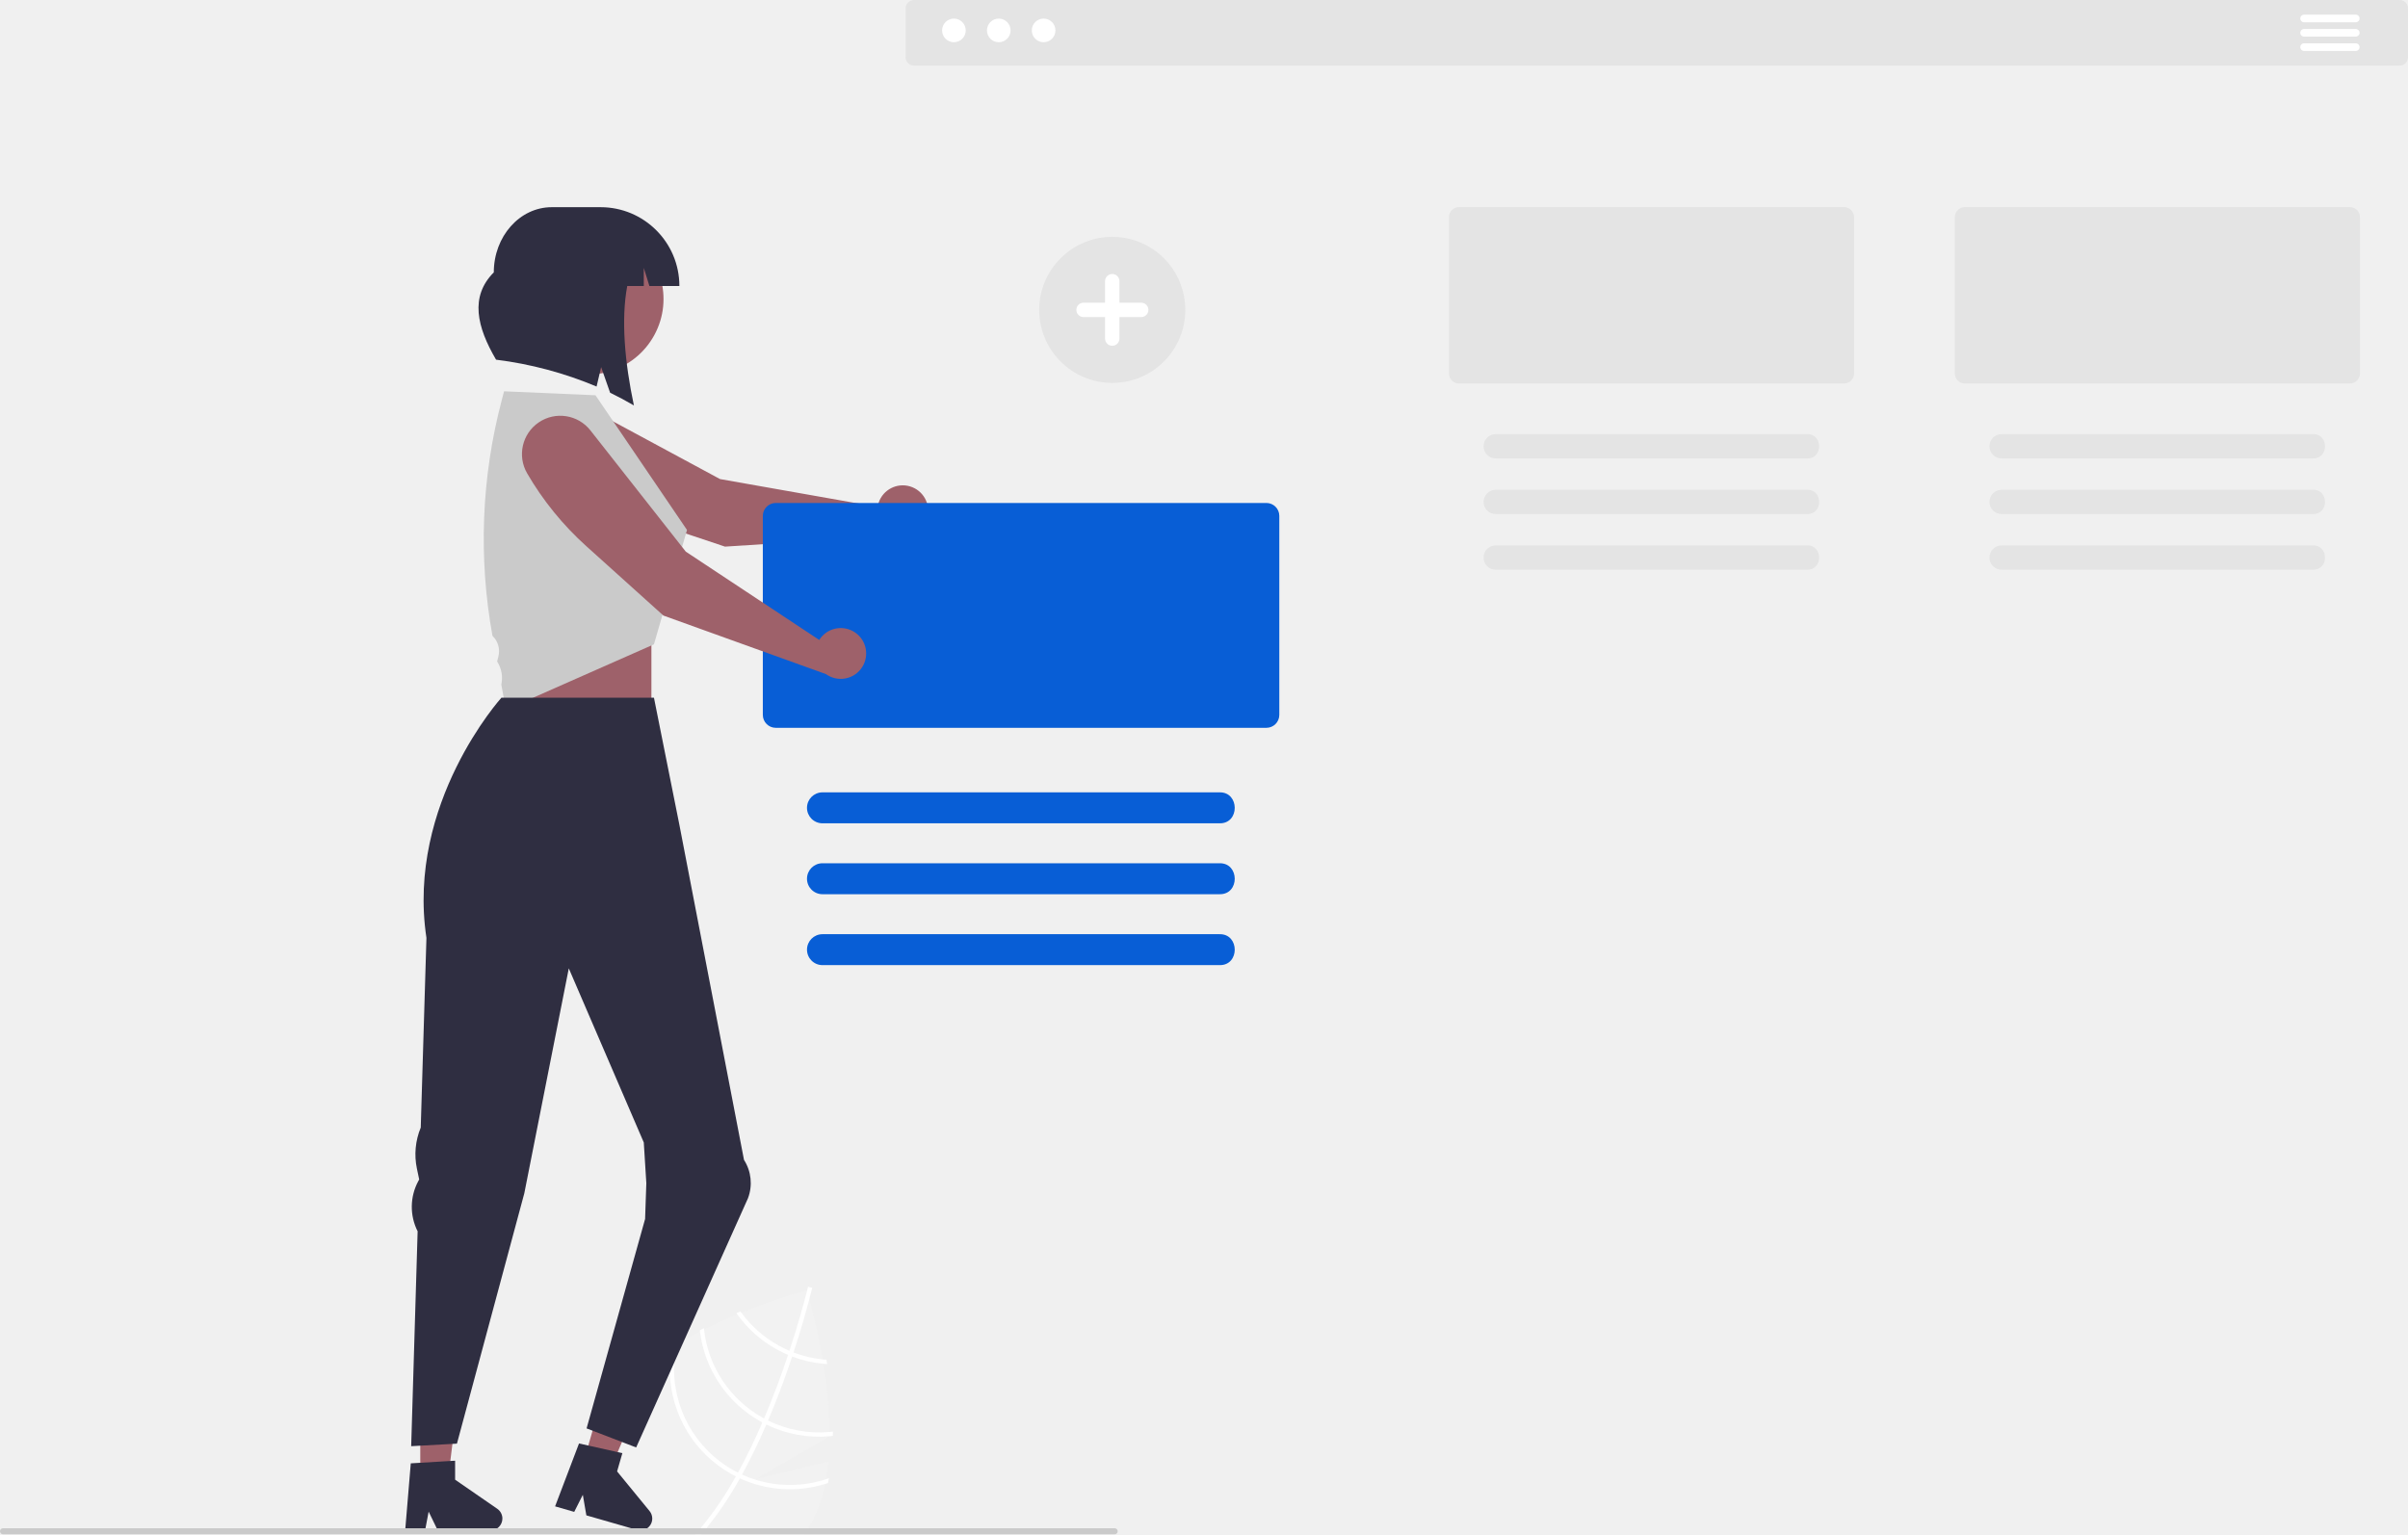
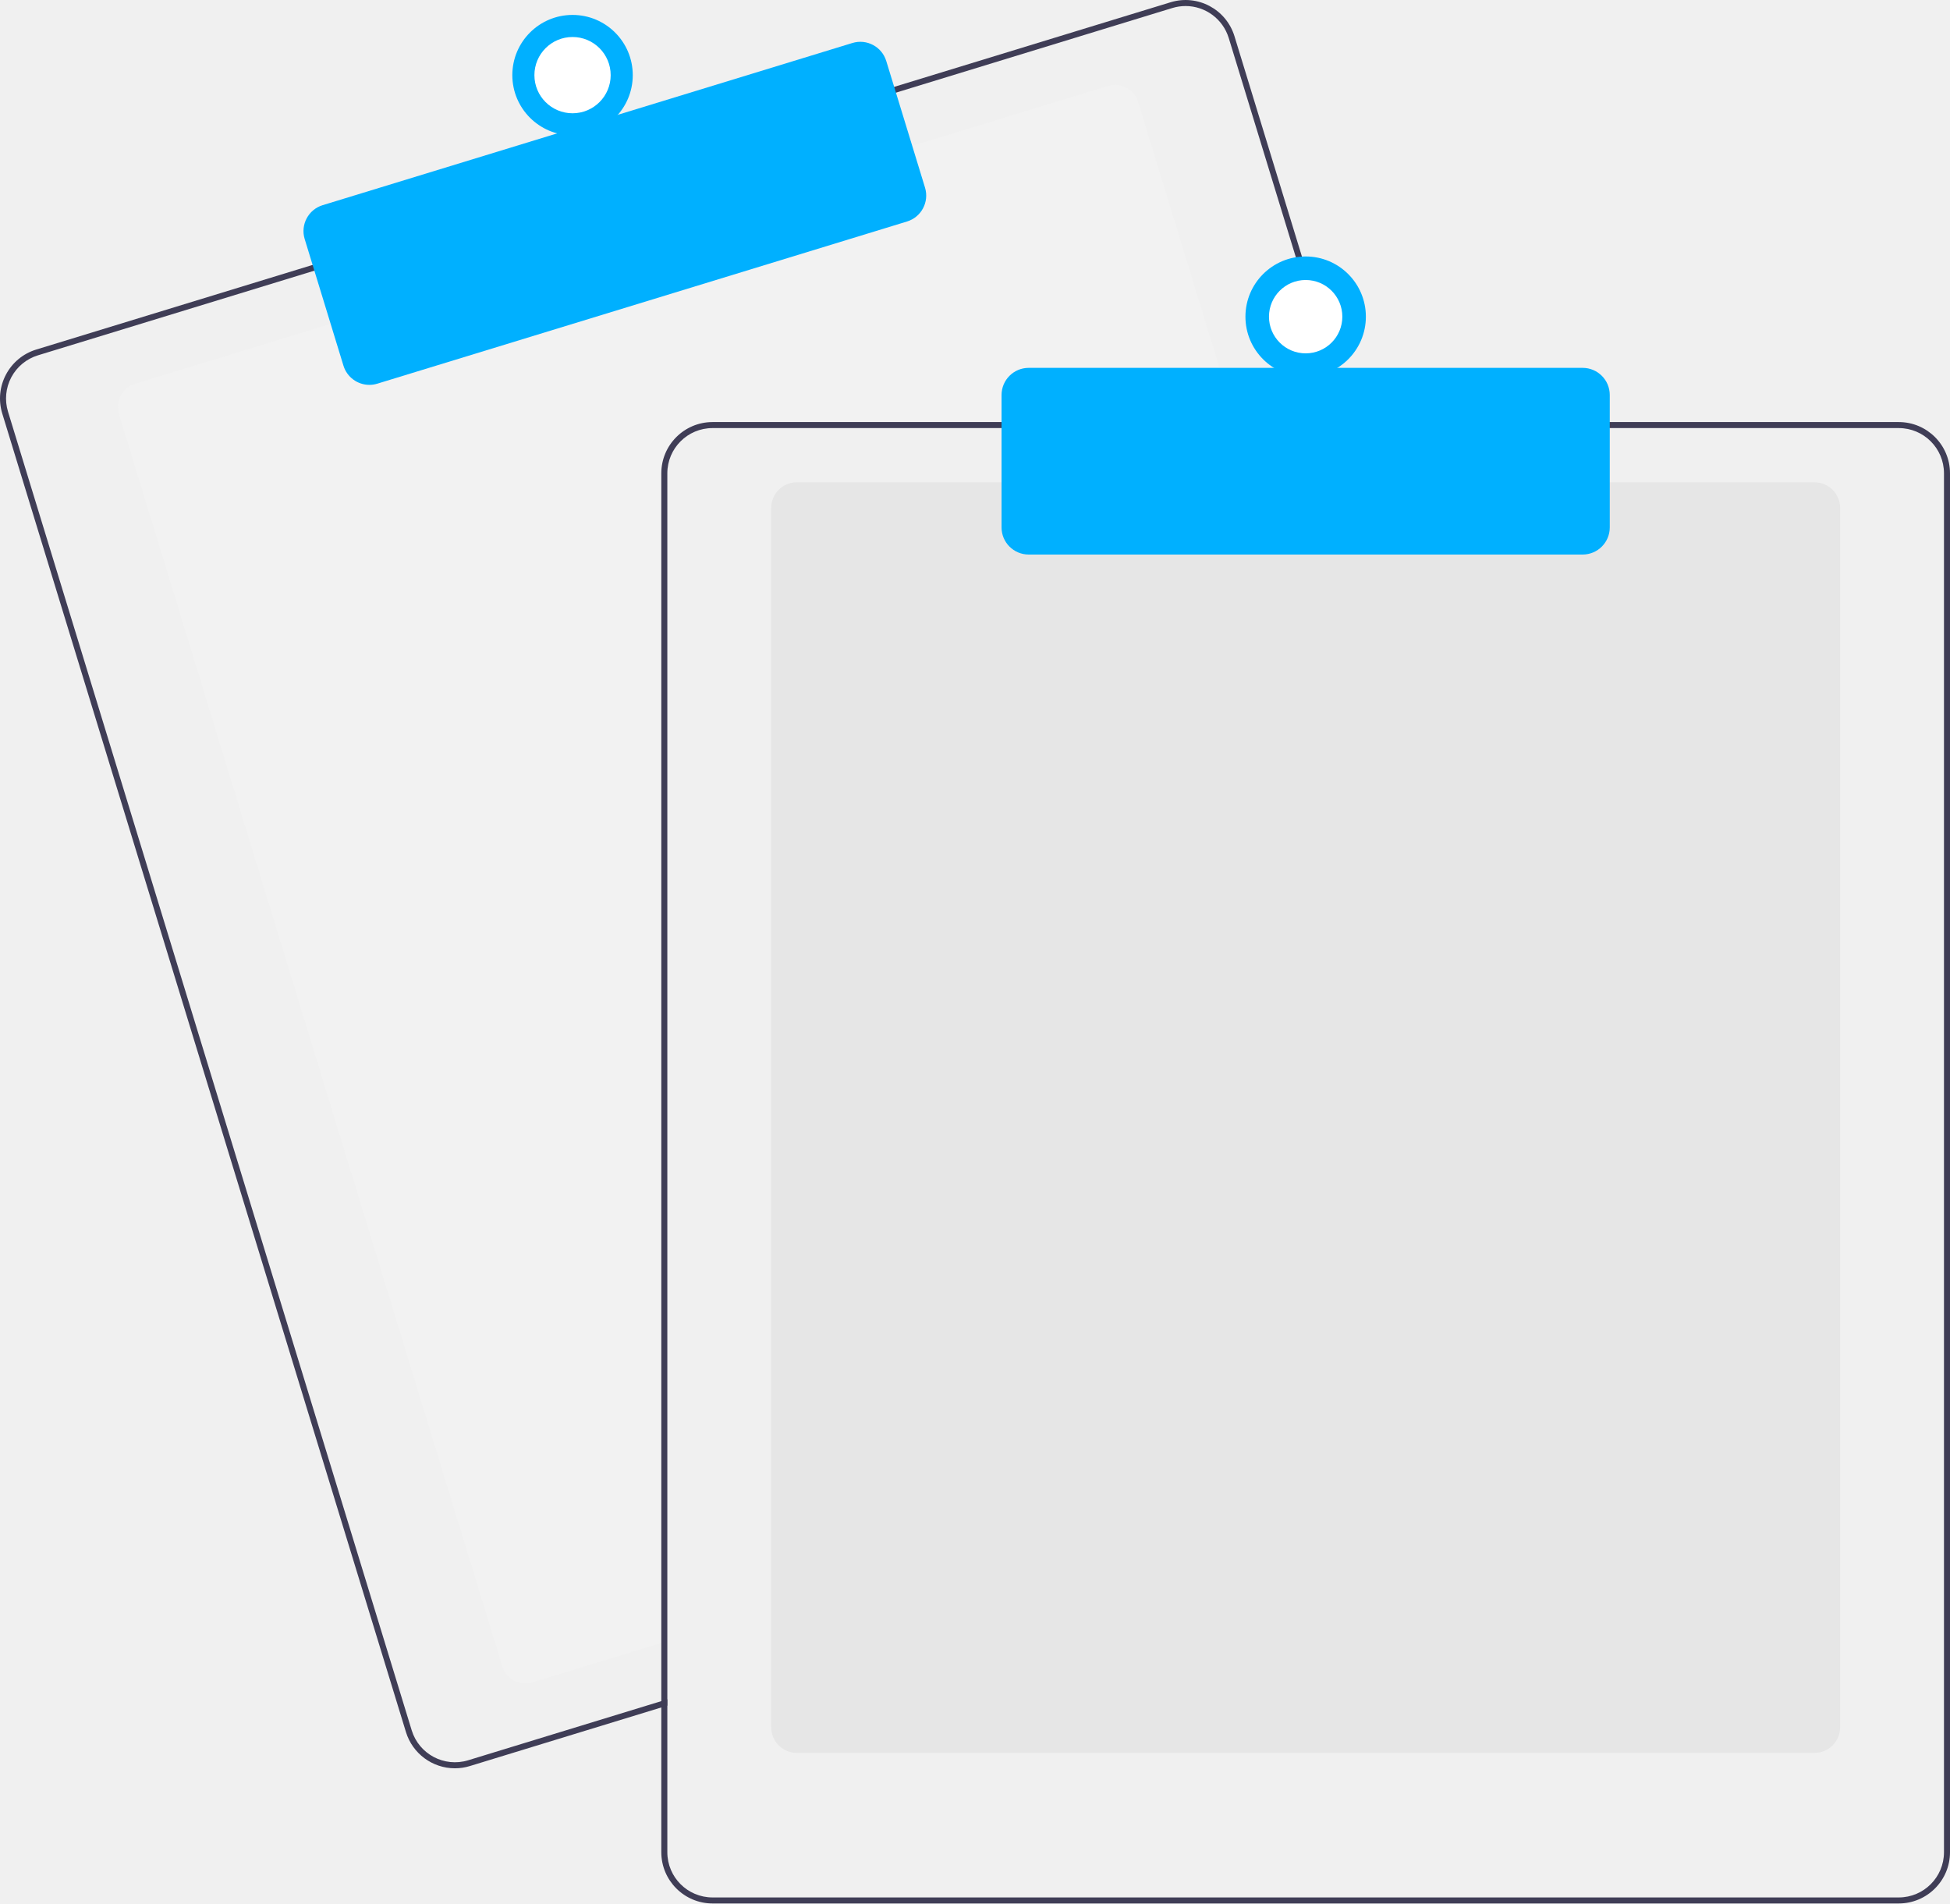
- <svg xmlns="http://www.w3.org/2000/svg" id="f2d0d819-1d50-4c68-8678-d6061f301faf" data-name="Layer 1" width="947.25" height="603.69" viewBox="0 0 947.25 603.69">
-   <path d="M452.655,713.275l-29,16.84,28.59-6.9c-.22,2.36-.52,4.68-.92,6.95-.11.63-.23,1.25-.36,1.87a51.878,51.878,0,0,1-5.25,14.92c-.48.86-.96,1.7-1.46,2.51-.48.82-.98,1.61-1.49,2.38H365.895c-.64-.77-1.25-1.57-1.81-2.38a35.976,35.976,0,0,1-6.18-26.62,44.968,44.968,0,0,1,1.2-5.63,51.568,51.568,0,0,1,1.83-5.57,73.442,73.442,0,0,1,4.41-9.35c3.52-6.34,9.01-12.06,15.48-17.14a108.069,108.069,0,0,1,9.78-6.8q.96-.615,1.95-1.2c1.01-.6,2.02-1.19,3.04-1.76,2.03-1.16,4.08-2.26,6.13-3.3.54-.28,1.07-.55,1.6-.81,4.45-2.22,8.88-4.21,13.1-5.96.53-.22,1.07-.44,1.6-.65a233.308,233.308,0,0,1,25.72-8.81s.03.08.08.25c.13.46.46,1.57.91,3.21,1.25,4.55,3.45,13.23,5.22,23.71.1.57.19,1.15.29,1.73a181.688,181.688,0,0,1,2.45,26.81c.01.56.01,1.11.01,1.67Z" transform="translate(-126.375 -148.155)" fill="#f2f2f2" />
-   <path d="M445.865,654.845c-.01.03-.11.52-.34,1.42-.19.75-.45,1.78-.79,3.06-1.17,4.47-3.25,11.96-6.21,20.98-.17.52-.35,1.06-.53,1.6-2.06,6.17-4.51,12.99-7.34,20-.71,1.76-1.42,3.49-2.15,5.18-.22.53-.44,1.05-.67,1.56q-4.65,10.77-9.57,19.71l-.83,1.49a134.524,134.524,0,0,1-13.19,19.62c-.67.82-1.35,1.61-2.04,2.38h-2.32c.7-.77,1.4-1.57,2.08-2.38a132.146,132.146,0,0,0,13.87-20.4c.28-.49.56-.98.83-1.48,3.53-6.41,6.74-13.11,9.61-19.75.23-.51.45-1.03.67-1.56,3.75-8.78,6.9-17.41,9.44-25.01.18-.54.36-1.08.53-1.61,3.7-11.22,6.02-20.02,6.91-23.54.12-.52.22-.93.29-1.21.07-.26.1-.41.11-.44l.81.19h.01Z" transform="translate(-126.375 -148.155)" fill="#fff" />
-   <path d="M451.485,683.165c-.51-.03-1.02-.08-1.53-.13a44.996,44.996,0,0,1-11.43-2.73c-.53-.21-1.07-.42-1.61-.65a45.858,45.858,0,0,1-4.28-2.11,45.276,45.276,0,0,1-14.61-12.87c-.13-.17-.26-.35-.38-.52q-.78.33-1.59.66c.12.17.24.34.37.51a46.766,46.766,0,0,0,15.39,13.7,48.307,48.307,0,0,0,4.57,2.24c.53.22,1.07.44,1.61.64a46.891,46.891,0,0,0,12.25,2.86c.5.05,1.01.09,1.51.12C451.665,684.295,451.575,683.725,451.485,683.165Z" transform="translate(-126.375 -148.155)" fill="#fff" />
-   <path d="M452.695,711.575a45.37,45.37,0,0,1-24.19-4.49q-.795-.375-1.56-.81a4.233,4.233,0,0,1-.47-.25,45.58,45.58,0,0,1-23.15-34.74c-.02-.17-.04-.35-.06-.52-.54.28-1.08.55-1.61.83.02.17.04.33.07.5a47.226,47.226,0,0,0,23.93,35.41c.2.11.41.23.62.33q.78.42,1.56.81a47.05,47.05,0,0,0,24.82,4.63c.45-.04.9-.09,1.35-.14,0-.57.01-1.13.01-1.7C453.575,711.485,453.135,711.535,452.695,711.575Z" transform="translate(-126.375 -148.155)" fill="#fff" />
-   <path d="M451.325,730.165a45.548,45.548,0,0,1-27.75.21,44.468,44.468,0,0,1-5.31-2.02c-.54-.24-1.07-.5-1.6-.77-.57-.28-1.13-.58-1.68-.88a45.675,45.675,0,0,1-23.39-42.39,43.763,43.763,0,0,1,.96-7.16c.03-.16.06-.32.1-.48-.66.41-1.32.82-1.97,1.24-.03.15-.06.29-.08.44a46.771,46.771,0,0,0-.73,9.79,47.253,47.253,0,0,0,24.28,40.03c.56.31,1.12.61,1.68.89.53.27,1.07.53,1.6.78a47.175,47.175,0,0,0,33.53,2.19c.37-.1.74-.22,1.11-.34.15-.64.28-1.28.4-1.92C452.095,729.915,451.715,730.045,451.325,730.165Z" transform="translate(-126.375 -148.155)" fill="#fff" />
-   <rect x="200.25" y="246.52" width="56" height="56" fill="#9e616a" />
-   <polygon points="165.326 581.214 176.36 581.213 181.608 538.656 165.324 538.657 165.326 581.214" fill="#9e616a" />
-   <path d="M321.985,741.805l-16.58-11.45v-7.47l-1.88.11-11.82.71-3.74.22-2.13,25.54-.07.85h7.83l.16-.85,1.24-6.54,3.17,6.54.41.85H319.335a4.679,4.679,0,0,0,4.67-4.66A4.671,4.671,0,0,0,321.985,741.805Z" transform="translate(-126.375 -148.155)" fill="#2f2e41" />
-   <polygon points="229.853 574.209 240.457 577.258 257.265 537.81 241.615 533.309 229.853 574.209" fill="#9e616a" />
-   <path d="M381.895,742.695l-12.77-15.59,2.07-7.18-1.84-.41-10.25-2.3-1.31-.29-3.65-.82-9.41,24.75,7.52,2.17,3.39-6.72,1.39,8.09,4.74,1.36,12.89,3.71,2.33.67a4.663,4.663,0,0,0,4.9-7.44Z" transform="translate(-126.375 -148.155)" fill="#2f2e41" />
-   <path d="M1070.355,148.155H485.895a3.28,3.28,0,0,0-3.27,3.28v19.25a3.28,3.28,0,0,0,3.27,3.28h584.46a3.28,3.28,0,0,0,3.27-3.28v-19.25A3.28,3.28,0,0,0,1070.355,148.155Z" transform="translate(-126.375 -148.155)" fill="#e4e4e4" />
-   <circle id="b5b16cf8-67a2-4f26-b1bf-3e43b6764a92" data-name="Ellipse 90" cx="375.249" cy="11.965" r="4.648" fill="#fff" />
-   <circle id="b66c556c-a3ce-485d-a169-682ae89102b6" data-name="Ellipse 91" cx="392.89" cy="11.965" r="4.648" fill="#fff" />
-   <circle id="b9ccba63-6bb8-47f6-85e8-d2b1a1d873e2" data-name="Ellipse 92" cx="410.533" cy="11.965" r="4.648" fill="#fff" />
-   <path d="M1053.065,153.915h-20.31a1.505,1.505,0,1,0,0,3.01h20.31a1.505,1.505,0,1,0,0-3.01Z" transform="translate(-126.375 -148.155)" fill="#fff" />
-   <path d="M1053.065,159.555h-20.31a1.505,1.505,0,1,0,0,3.01h20.31a1.505,1.505,0,1,0,0-3.01Z" transform="translate(-126.375 -148.155)" fill="#fff" />
-   <path d="M1053.065,165.195h-20.31a1.505,1.505,0,1,0,0,3.01h20.31a1.505,1.505,0,1,0,0-3.01Z" transform="translate(-126.375 -148.155)" fill="#fff" />
-   <path d="M1050.755,229.645H899.325a3.99,3.99,0,0,0-3.98,3.98v61.45a3.99,3.99,0,0,0,3.98,3.98h151.43a3.984,3.984,0,0,0,3.98-3.98v-61.45A3.984,3.984,0,0,0,1050.755,229.645Z" transform="translate(-126.375 -148.155)" fill="#e4e4e4" />
-   <path d="M1036.335,318.975H913.745a4.775,4.775,0,0,0,0,9.55H1036.335C1042.555,328.615,1042.495,318.885,1036.335,318.975Z" transform="translate(-126.375 -148.155)" fill="#e4e4e4" />
-   <path d="M1036.335,340.865H913.745a4.775,4.775,0,0,0,0,9.55H1036.335C1042.555,350.505,1042.495,340.775,1036.335,340.865Z" transform="translate(-126.375 -148.155)" fill="#e4e4e4" />
-   <path d="M1036.335,362.755H913.745a4.775,4.775,0,0,0,0,9.55H1036.335C1042.555,372.395,1042.495,362.665,1036.335,362.755Z" transform="translate(-126.375 -148.155)" fill="#e4e4e4" />
-   <path d="M851.755,229.645H700.325a3.99,3.99,0,0,0-3.98,3.98v61.45a3.99,3.99,0,0,0,3.98,3.98H851.755a3.984,3.984,0,0,0,3.98-3.98v-61.45A3.984,3.984,0,0,0,851.755,229.645Z" transform="translate(-126.375 -148.155)" fill="#e4e4e4" />
-   <path d="M837.335,318.975H714.745a4.775,4.775,0,0,0,0,9.55H837.335C843.555,328.615,843.495,318.885,837.335,318.975Z" transform="translate(-126.375 -148.155)" fill="#e4e4e4" />
-   <path d="M837.335,340.865H714.745a4.775,4.775,0,0,0,0,9.55H837.335C843.555,350.505,843.495,340.775,837.335,340.865Z" transform="translate(-126.375 -148.155)" fill="#e4e4e4" />
-   <path d="M837.335,362.755H714.745a4.775,4.775,0,0,0,0,9.55H837.335C843.555,372.395,843.495,362.665,837.335,362.755Z" transform="translate(-126.375 -148.155)" fill="#e4e4e4" />
-   <path d="M472.043,345.862a10.024,10.024,0,0,0-.423,1.747l-62.004-10.96-53.408-28.799a15.08,15.08,0,0,0-16.097,25.418l0,0A118.971,118.971,0,0,0,372.847,350.264l38.72,12.969,67.821-4.347a9.997,9.997,0,1,0-7.345-13.024Z" transform="translate(-126.375 -148.155)" fill="#9e616a" />
-   <path d="M624.555,346.055h-193.02a5.087,5.087,0,0,0-5.08,5.08v78.31a5.087,5.087,0,0,0,5.08,5.08h193.02A5.085,5.085,0,0,0,629.625,429.445v-78.31A5.085,5.085,0,0,0,624.555,346.055Z" transform="translate(-126.375 -148.155)" fill="#085ed6" />
-   <path d="M606.175,459.915H449.915a6.09,6.09,0,0,0,0,12.18H606.175C614.105,472.205,614.025,459.805,606.175,459.915Z" transform="translate(-126.375 -148.155)" fill="#085ed6" />
-   <path d="M606.175,487.815H449.915a6.09,6.09,0,0,0,0,12.18H606.175C614.105,500.105,614.025,487.705,606.175,487.815Z" transform="translate(-126.375 -148.155)" fill="#085ed6" />
-   <path d="M606.175,515.725H449.915a6.085,6.085,0,1,0,0,12.17H606.175C614.105,528.005,614.025,515.615,606.175,515.725Z" transform="translate(-126.375 -148.155)" fill="#085ed6" />
-   <circle cx="357.654" cy="265.793" r="29.729" transform="translate(-173.4942 303.9727) rotate(-61.33683)" fill="#9e616a" />
-   <path d="M362.625,229.675H343.421c-12.59,0-22.796,11.482-22.796,25.646-9.5,9.539-6.649,21.489.889,34.354a149.225,149.225,0,0,1,39.541,10.576l1.792-7.654,3.536,10.081q4.717,2.285,9.354,4.998c-3.608-16.951-5.093-33.863-2.616-47H379.625v-7.118l2.208,7.118h11.792V260.675A31,31,0,0,0,362.625,229.675Z" transform="translate(-126.375 -148.155)" fill="#2f2e41" />
-   <path d="M360.625,303.675,324.67,302.116l-.967,3.674a213.669,213.669,0,0,0-3.599,92.57l0,0h0a8.242,8.242,0,0,1,2.345,8.007l-.516,2.059.048.075a12.062,12.062,0,0,1,1.601,9.005v0l1.798,9.902L383.625,401.675l13-45Z" transform="translate(-126.375 -148.155)" fill="#cacaca" />
-   <path d="M449.732,398.519a10.024,10.024,0,0,0-1.084,1.434L396.144,365.196l-37.51-47.694a15.08,15.08,0,0,0-24.891,16.9l0,0a118.971,118.971,0,0,0,23.253,28.631l30.346,27.323,63.937,23.035a9.997,9.997,0,1,0-1.548-14.872Z" transform="translate(-126.375 -148.155)" fill="#9e616a" />
-   <path d="M563.908,298.82a28.735,28.735,0,1,1,28.735-28.735A28.735,28.735,0,0,1,563.908,298.82Z" transform="translate(-126.375 -148.155)" fill="#e4e4e4" />
-   <path d="M575.247,267.25h-8.504v-8.504a2.835,2.835,0,0,0-5.669,0V267.25h-8.504a2.835,2.835,0,0,0,0,5.669h8.504v8.504a2.835,2.835,0,0,0,5.669,0v-8.504h8.504a2.835,2.835,0,1,0,0-5.669Z" transform="translate(-126.375 -148.155)" fill="#fff" />
-   <path d="M420.614,619.614a16.874,16.874,0,0,0-1.57-15.088L393.625,472.675l-10-50h-60s-37.5,41.5-29.5,94.5l-2.239,74.64a27.448,27.448,0,0,0-1.503,16.186l.891,4.222-.344.636a21.334,21.334,0,0,0-.269,19.772L288.125,717.175l18-1,26.5-98.5,17.5-88.5,29.5,68.5,1,16-.485,14.103L357.125,710.175l19.5,7.5Z" transform="translate(-126.375 -148.155)" fill="#2f2e41" />
-   <path d="M566.055,750.655a1.193,1.193,0,0,1-1.19,1.19H127.565a1.19,1.19,0,0,1,0-2.38H564.865A1.187,1.187,0,0,1,566.055,750.655Z" transform="translate(-126.375 -148.155)" fill="#cacaca" />
+ <svg xmlns="http://www.w3.org/2000/svg" data-name="Layer 1" width="647.636" height="632.174" viewBox="0 0 647.636 632.174">
+   <path d="M687.328,276.087H512.818a15.018,15.018,0,0,0-15,15v387.85l-2,.61-42.81,13.11a8.007,8.007,0,0,1-9.99-5.31L315.678,271.397a8.003,8.003,0,0,1,5.31-9.99l65.97-20.2,191.25-58.54,65.97-20.2a7.989,7.989,0,0,1,9.99,5.3l32.55,106.32Z" transform="translate(-276.1819 -133.9131)" fill="#f2f2f2" />
+   <path d="M725.408,274.087l-39.23-128.14a16.994,16.994,0,0,0-21.23-11.28l-92.75,28.39L380.958,221.607l-92.75,28.4a17.015,17.015,0,0,0-11.28,21.23l134.08,437.93a17.027,17.027,0,0,0,16.26,12.03,16.789,16.789,0,0,0,4.97-.75l63.58-19.46,2-.62v-2.09l-2,.61-64.17,19.65a15.015,15.015,0,0,1-18.73-9.95l-134.07-437.94a14.979,14.979,0,0,1,9.95-18.73l92.75-28.4,191.24-58.54,92.75-28.4a15.156,15.156,0,0,1,4.41-.66,15.015,15.015,0,0,1,14.32,10.61l39.05,127.56.62,2h2.08Z" transform="translate(-276.1819 -133.9131)" fill="#3f3d56" />
+   <path d="M398.863,261.734a9.016,9.016,0,0,1-8.611-6.367l-12.88-42.072a8.999,8.999,0,0,1,5.971-11.24l175.939-53.864a9.009,9.009,0,0,1,11.241,5.971l12.88,42.072a9.01,9.01,0,0,1-5.971,11.241L401.492,261.339A8.976,8.976,0,0,1,398.863,261.734Z" transform="translate(-276.1819 -133.9131)" fill="#00b0ff" />
+   <circle cx="190.154" cy="24.955" r="20" fill="#00b0ff" />
+   <circle cx="190.154" cy="24.955" r="12.665" fill="#fff" />
+   <path d="M878.818,716.087h-338a8.51,8.51,0,0,1-8.5-8.5v-405a8.51,8.51,0,0,1,8.5-8.5h338a8.51,8.51,0,0,1,8.5,8.5v405A8.51,8.51,0,0,1,878.818,716.087Z" transform="translate(-276.1819 -133.9131)" fill="#e6e6e6" />
+   <path d="M723.318,274.087h-210.5a17.024,17.024,0,0,0-17,17v407.8l2-.61v-407.19a15.018,15.018,0,0,1,15-15H723.938Zm183.5,0h-394a17.024,17.024,0,0,0-17,17v458a17.024,17.024,0,0,0,17,17h394a17.024,17.024,0,0,0,17-17v-458A17.024,17.024,0,0,0,906.818,274.087Zm15,475a15.018,15.018,0,0,1-15,15h-394a15.018,15.018,0,0,1-15-15v-458a15.018,15.018,0,0,1,15-15h394a15.018,15.018,0,0,1,15,15Z" transform="translate(-276.1819 -133.9131)" fill="#3f3d56" />
+   <path d="M801.818,318.087h-184a9.01,9.01,0,0,1-9-9v-44a9.01,9.01,0,0,1,9-9h184a9.01,9.01,0,0,1,9,9v44A9.01,9.01,0,0,1,801.818,318.087Z" transform="translate(-276.1819 -133.9131)" fill="#00b0ff" />
+   <circle cx="433.636" cy="105.174" r="20" fill="#00b0ff" />
+   <circle cx="433.636" cy="105.174" r="12.182" fill="#fff" />
</svg>
